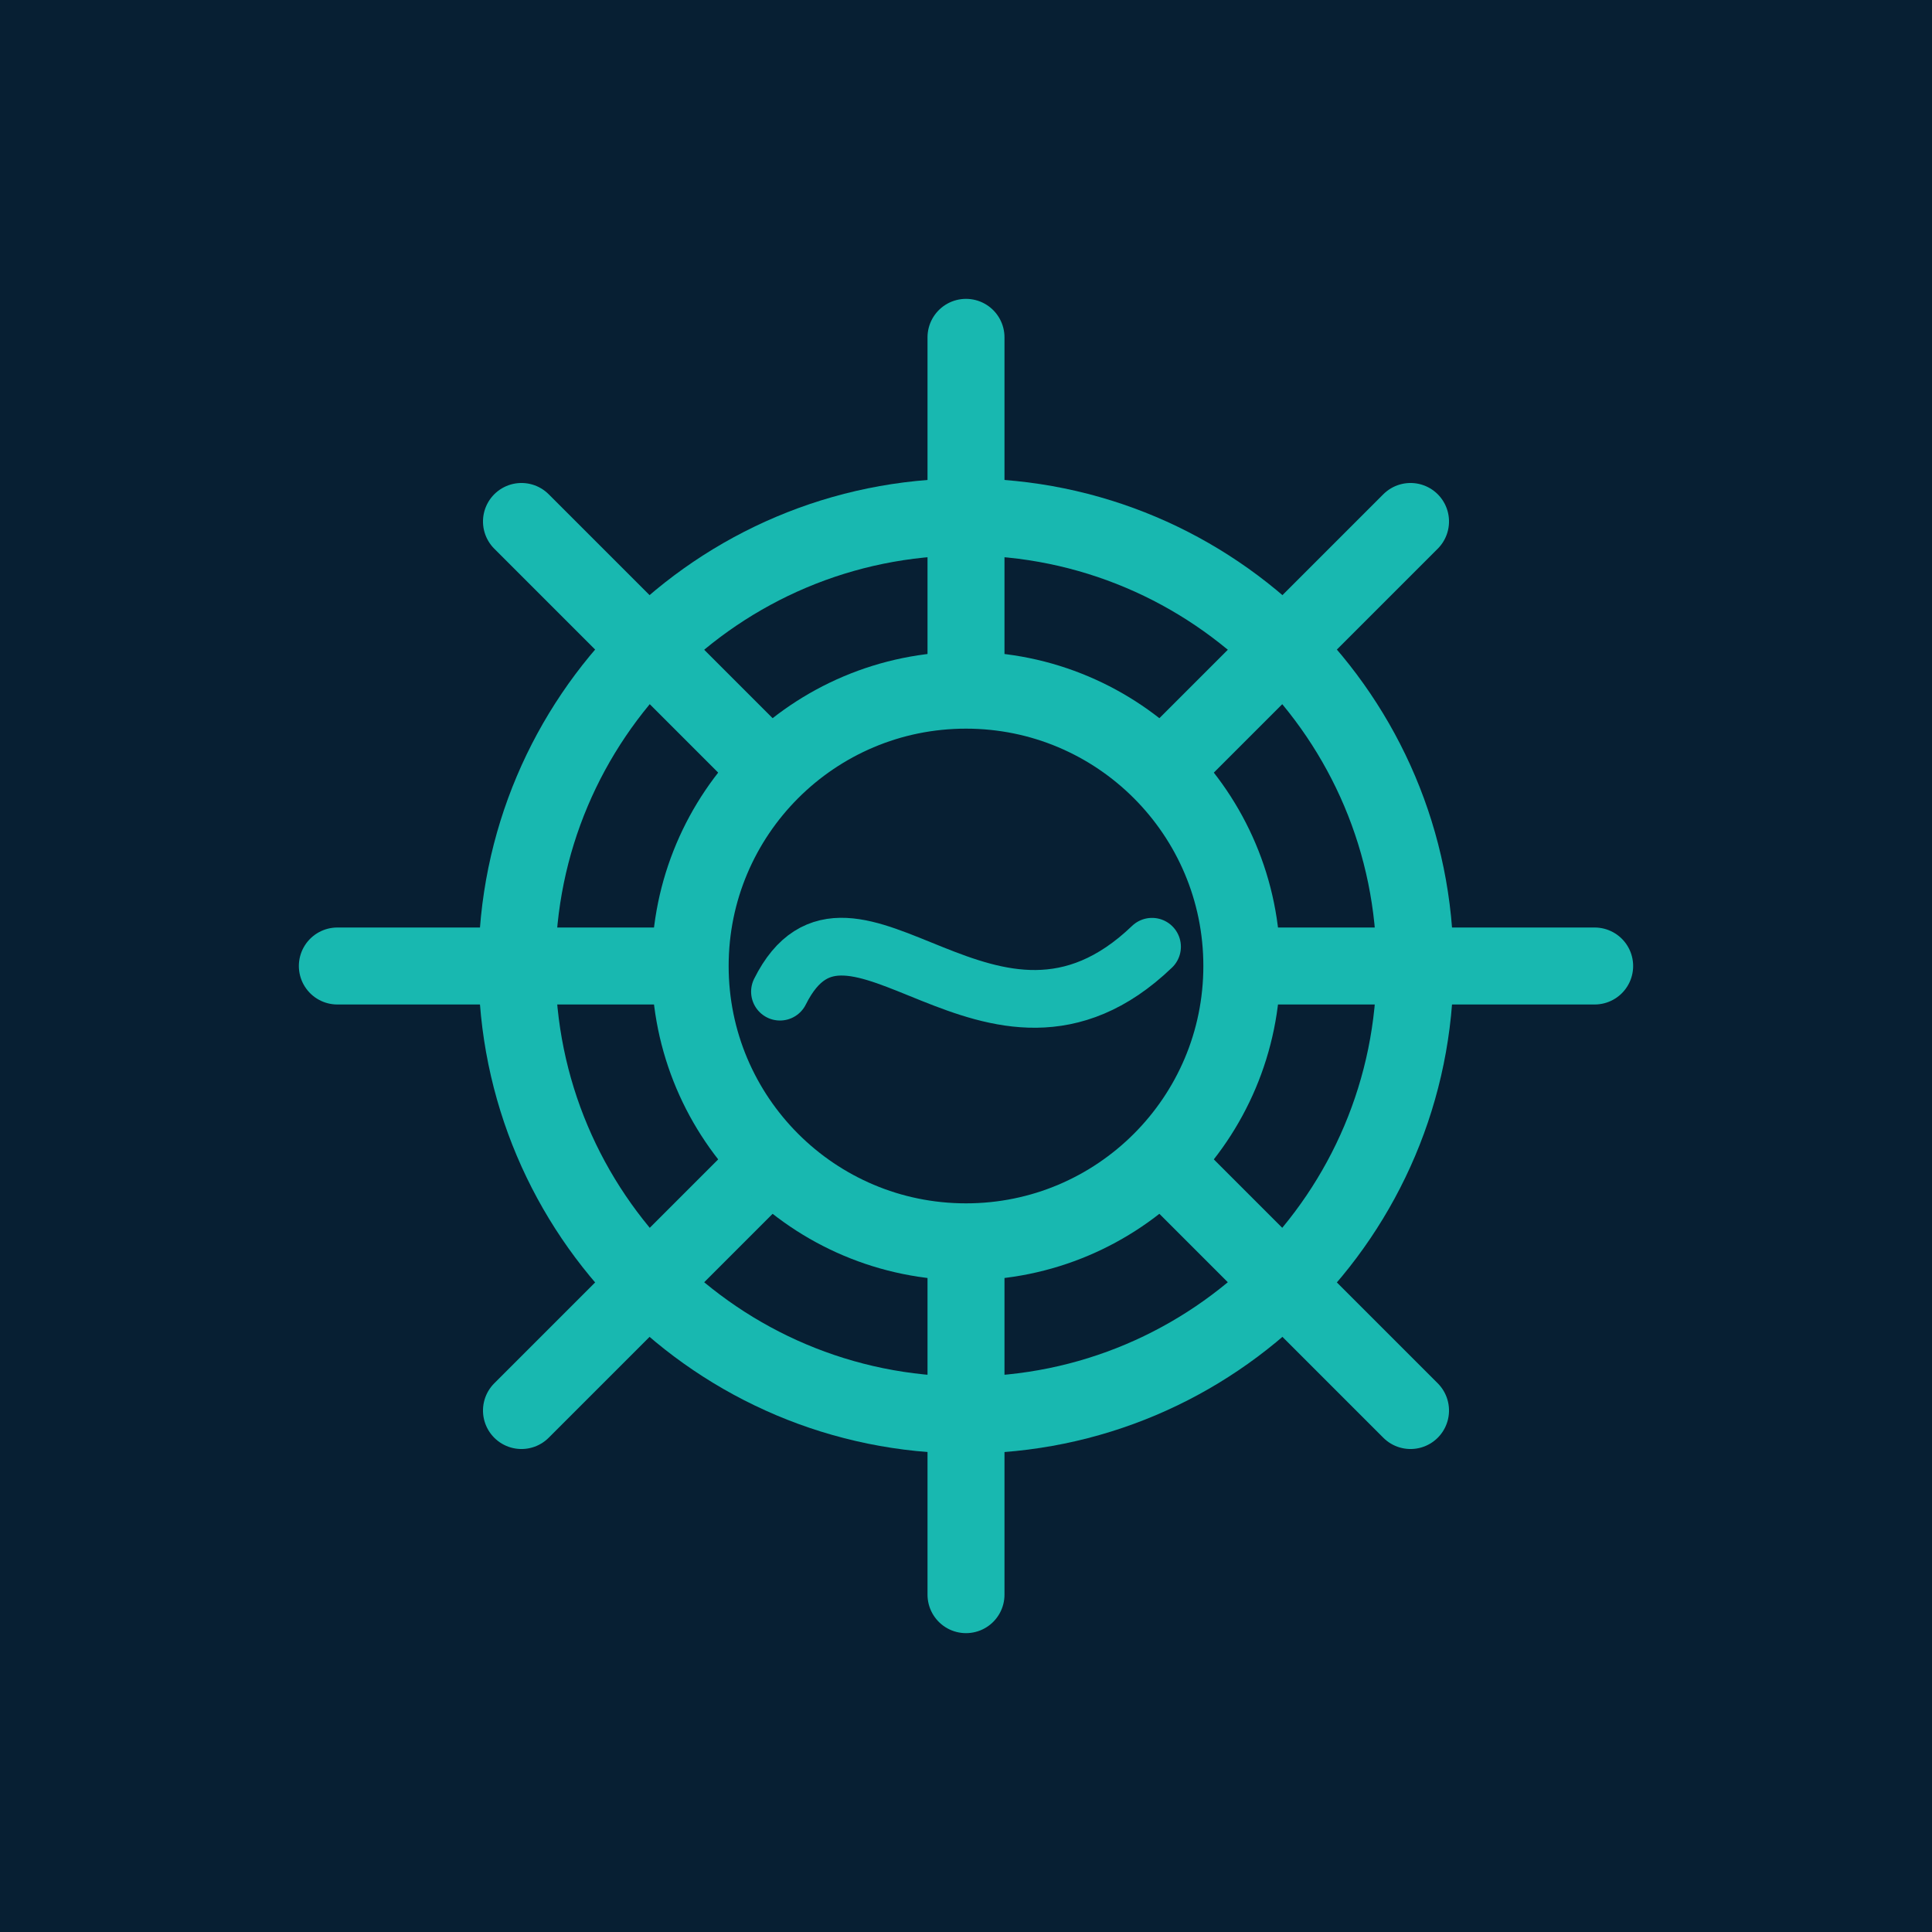
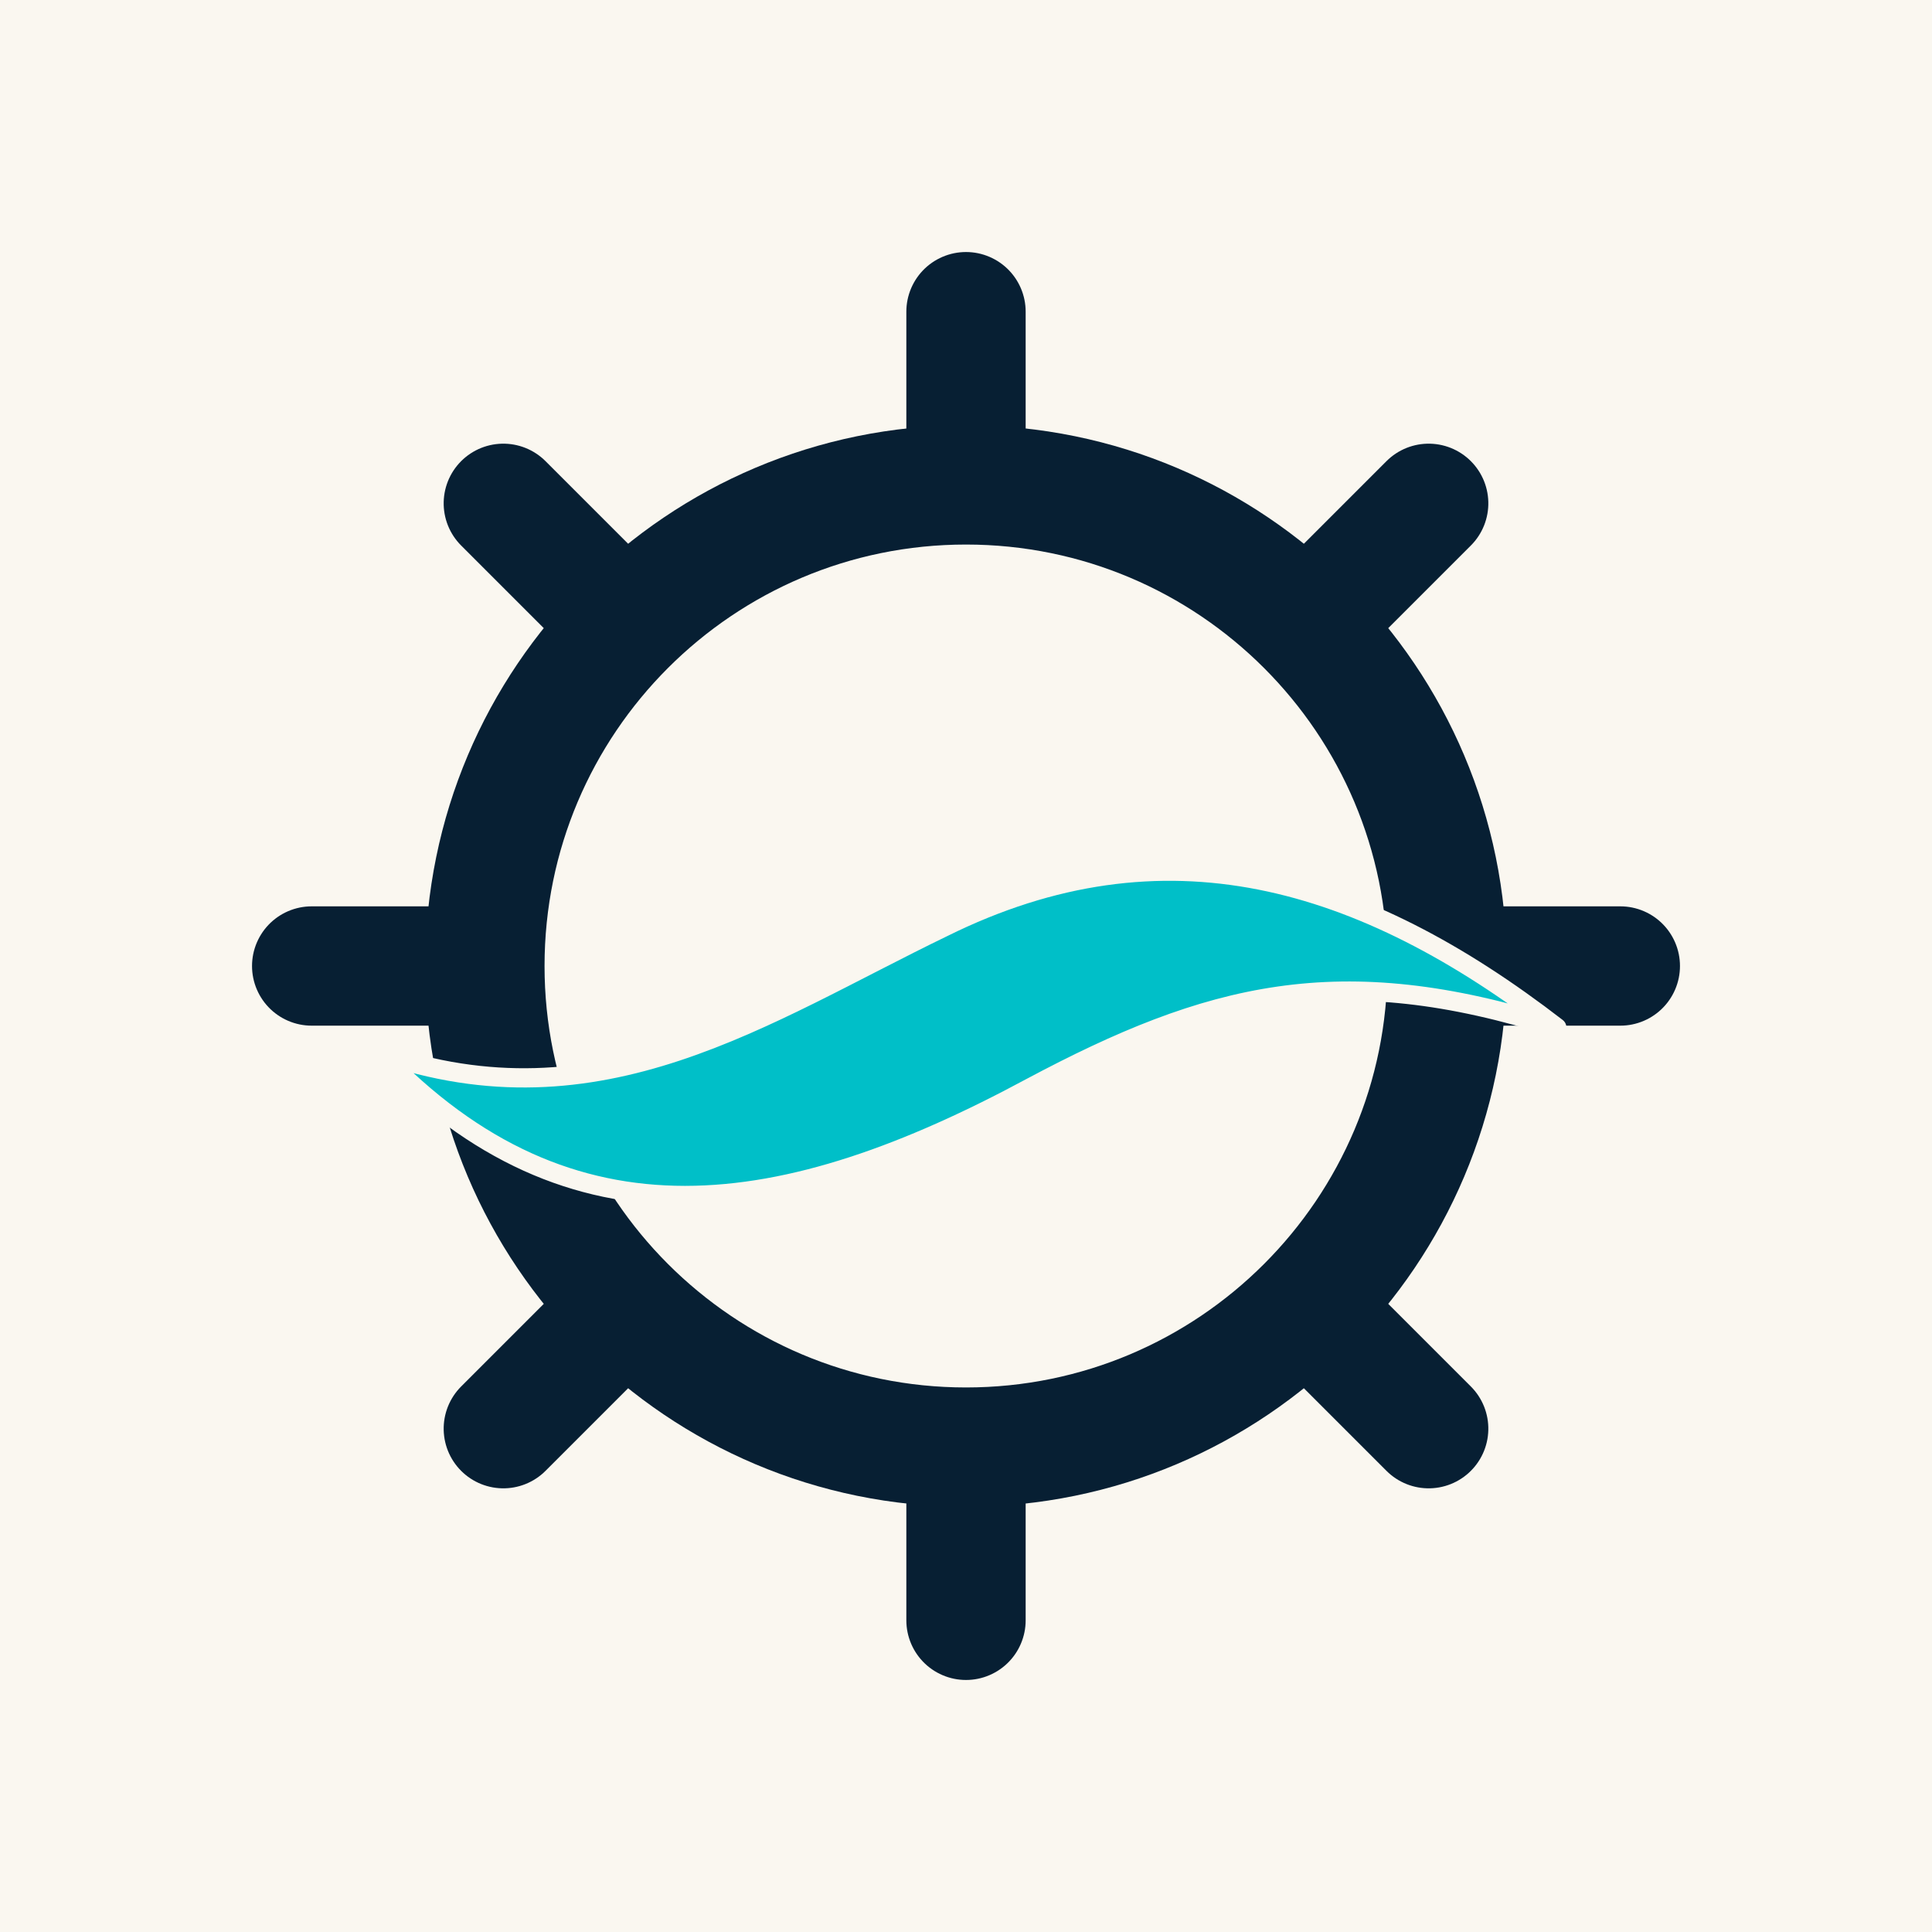
<svg xmlns="http://www.w3.org/2000/svg" width="1024" height="1024" viewBox="0 0 1024 1024">
-   <rect width="1024" height="1024" fill="#071F33" />
-   <g transform="translate(512 512) scale(3.4) translate(-128 -128)">
-     <g fill="none" stroke="#18B8B0" stroke-width="12" stroke-linecap="round">
-       <path transform="rotate(0 128 128)" d="M128 30V82" />
-       <path transform="rotate(45 128 128)" d="M128 30V82" />
-       <path transform="rotate(90 128 128)" d="M128 30V82" />
-       <path transform="rotate(135 128 128)" d="M128 30V82" />
-       <path transform="rotate(180 128 128)" d="M128 30V82" />
-       <path transform="rotate(225 128 128)" d="M128 30V82" />
-       <path transform="rotate(270 128 128)" d="M128 30V82" />
-       <path transform="rotate(315 128 128)" d="M128 30V82" />
-       <circle cx="128" cy="128" r="70" />
-       <circle cx="128" cy="128" r="43" />
-       <path stroke-width="9" d="M99 132C110 110 132 149 157 125" />
+   <rect id="background" width="1024" height="1024" fill="#FAF7F0" />
+   <g id="emblem" transform="translate(512 512) scale(1.02)">
+     <g id="helm" fill="none" stroke="#071F33" stroke-width="62" stroke-linecap="round" stroke-linejoin="round">
+       <path transform="rotate(0)" d="M0 -275V-340" />
+       <path transform="rotate(45)" d="M0 -275V-340" />
+       <path transform="rotate(90)" d="M0 -275V-340" />
+       <path transform="rotate(135)" d="M0 -275V-340" />
+       <path transform="rotate(180)" d="M0 -275V-340" />
+       <path transform="rotate(225)" d="M0 -275V-340" />
+       <path transform="rotate(270)" d="M0 -275V-340" />
+       <path transform="rotate(315)" d="M0 -275V-340" />
+       <circle r="250" />
    </g>
+     <path id="wave" fill="#00BFC8" stroke="#FAF7F0" stroke-width="10" stroke-linejoin="round" d="M-305 45 C-190 85 -105 25 -12 -20 C103 -77 206 -46 307 32 C194 -4 126 14 34 63 C-94 132 -205 150 -305 45 Z" />
  </g>
</svg>
